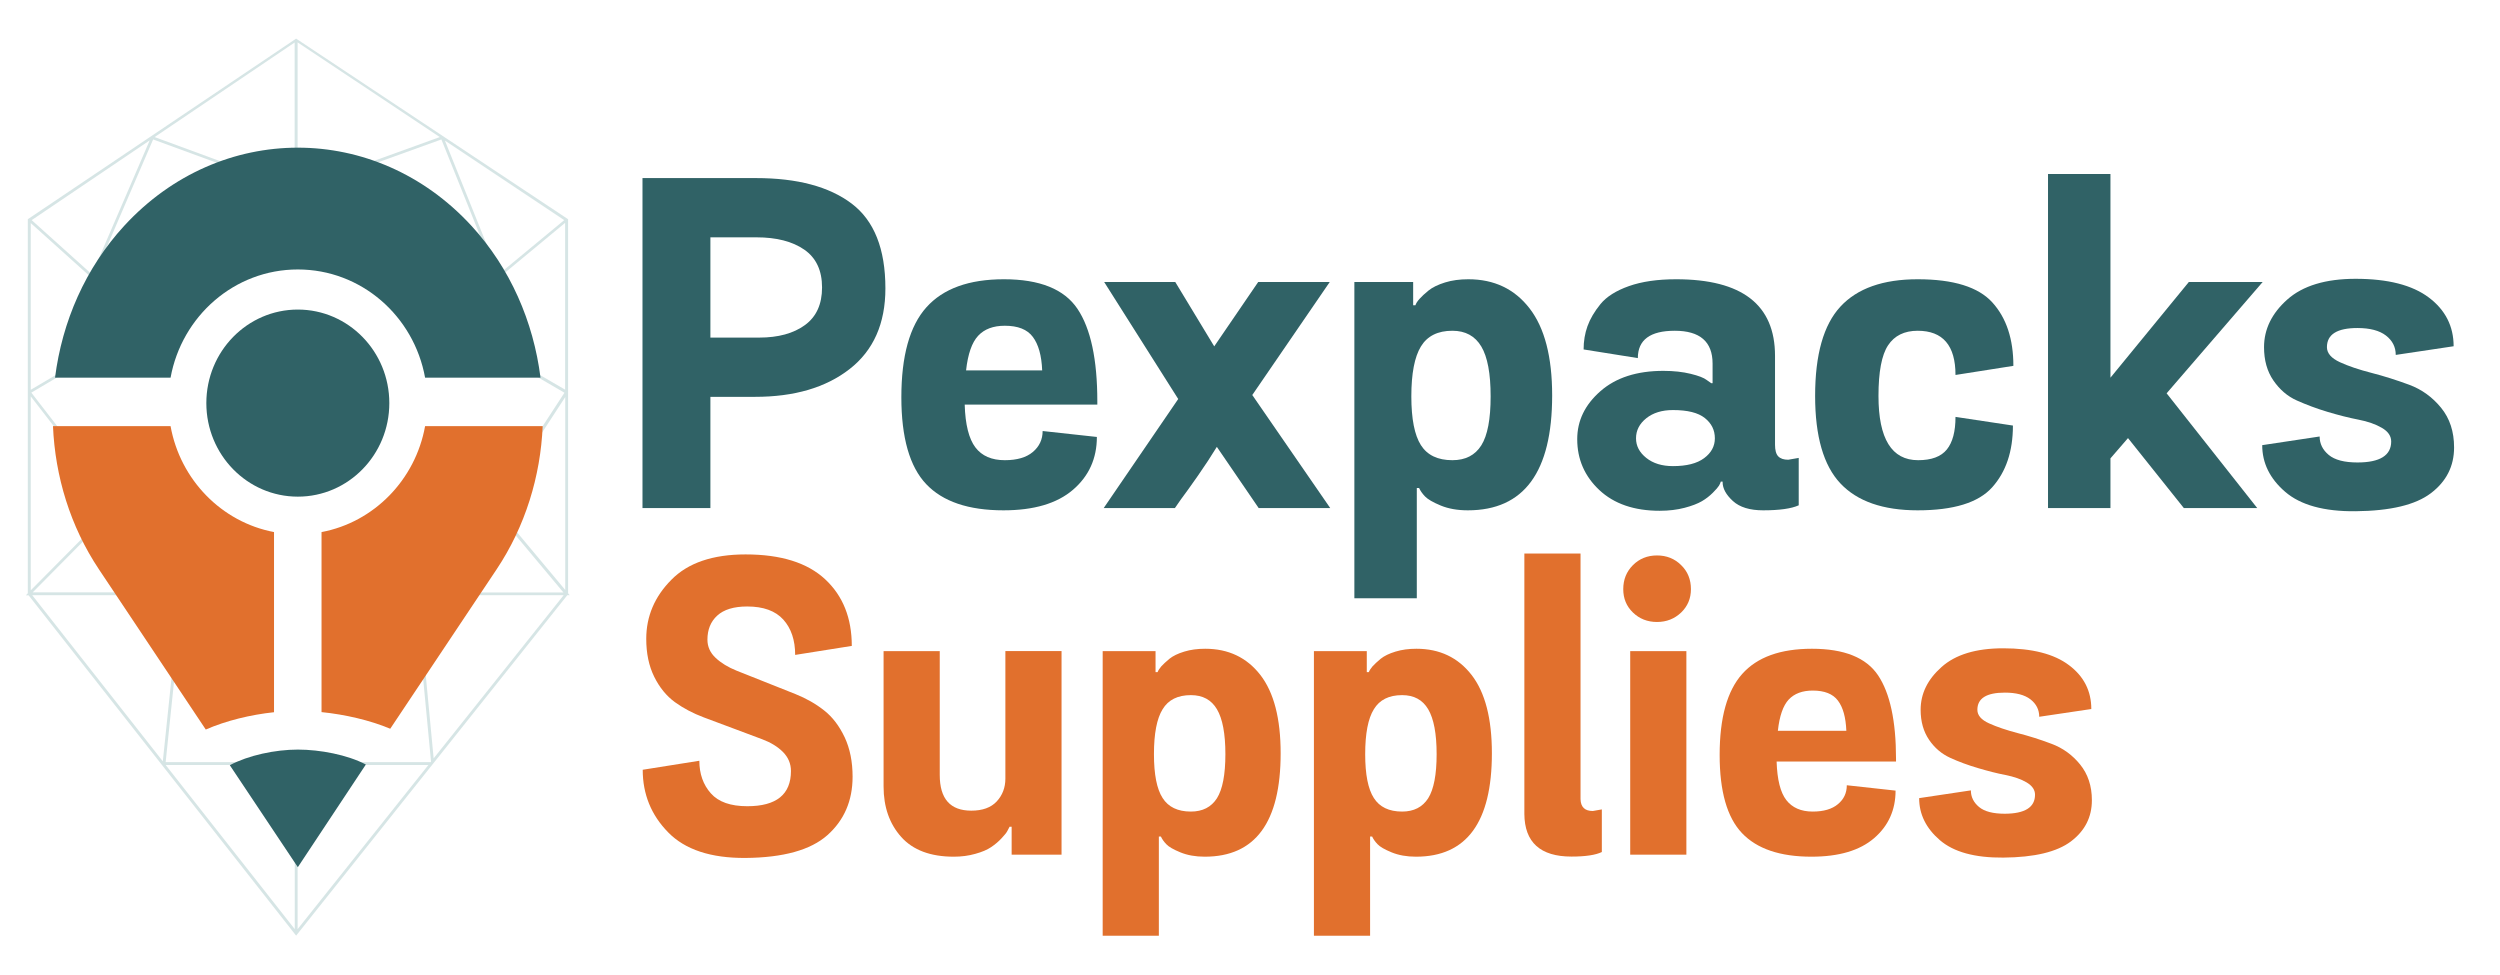
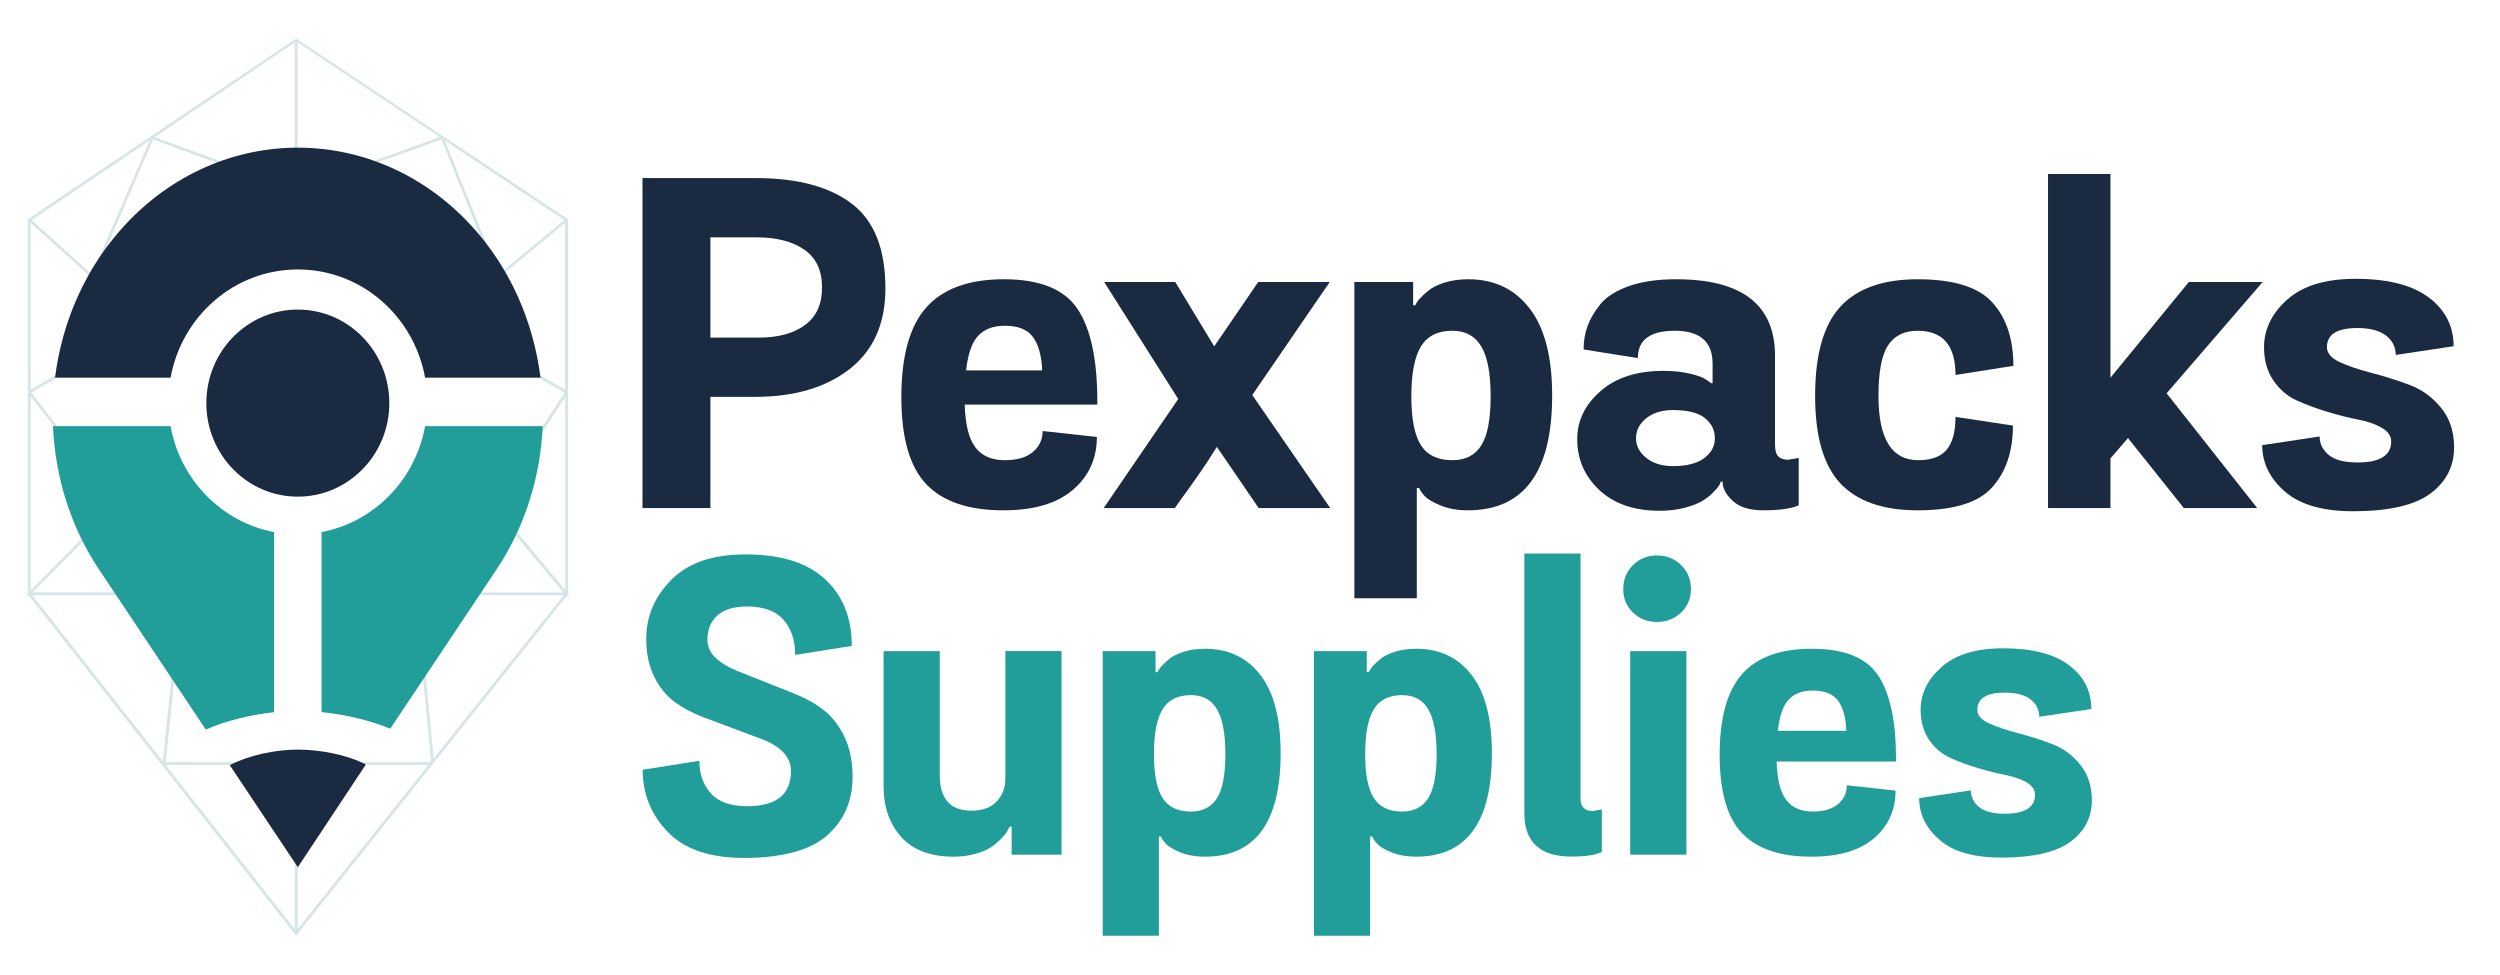
<svg xmlns="http://www.w3.org/2000/svg" version="1.1" id="Layer_1" x="0px" y="0px" viewBox="0 0 219.42 85.5" style="enable-background:new 0 0 219.42 85.5;" xml:space="preserve">
  <style type="text/css">
	.st0{fill:#D6E5E5;}
- 	.st1{fill:#306266;}
- 	.st2{fill:#E1702D;}
+ 	.st1{fill:#1A2A40;}
+ 	.st2{fill:#219E9A;}
</style>
  <path class="st0" d="M49.79,52.24H50l-0.14-0.17V19.24L25.99,3.39L2.5,19.2l-0.06,0.04v32.83l-0.17,0.18h0.24l23.48,29.87  L49.79,52.24z M38.06,66.56L36.7,52.24h12.77L38.06,66.56z M37.8,66.89H14.54l1.55-14.9H2.87l7.54-7.62l-7.66-9.91l23.23-13.71  l23.56,13.72l-6.46,9.91l6.37,7.62H36.42l1.41,14.85L37.8,66.89z M25.87,81.55L14.54,67.14h11.33V81.55z M43.41,44.36l6.2-9.51  v16.93L43.41,44.36z M25.99,20.46L2.7,34.21V19.58l5.46,4.91l5.28-12.25l12.55,4.6l12.75-4.6l4.92,12.24l5.94-4.92v14.64  L25.99,20.46z M26.12,3.72l12.48,8.31l-12.48,4.51V3.72z M2.78,19.32l10.36-7L8.07,24.08L2.78,19.32z M13.57,12.03l12.29-8.3v12.82  L13.57,12.03z M39.05,12.34l10.47,6.98l-5.75,4.76L39.05,12.34z M2.7,34.79l7.39,9.56L2.7,51.81V34.79z M15.81,52.24l-1.52,14.58  L2.83,52.24H15.81z M26.12,81.55V67.14H37.6L26.12,81.55z" />
  <path class="st1" d="M56.39,15.63h9.96c3.63,0,6.43,0.75,8.4,2.24c1.97,1.49,2.96,3.97,2.96,7.44c0,3.09-1.05,5.45-3.14,7.08  c-2.09,1.63-4.86,2.44-8.3,2.44h-3.92v9.76h-5.96V15.63z M66.39,20.83h-4.04v8.8h4.28c1.68,0,3.02-0.37,4.02-1.1  c1-0.73,1.5-1.83,1.5-3.3c0-1.49-0.52-2.6-1.56-3.32C69.55,21.19,68.15,20.83,66.39,20.83z" />
  <path class="st1" d="M91.51,37.83l4.76,0.52c0,1.89-0.7,3.44-2.1,4.64c-1.4,1.2-3.43,1.8-6.1,1.8c-3.07,0-5.33-0.77-6.78-2.3  c-1.45-1.53-2.18-4.07-2.18-7.62c0-3.63,0.73-6.26,2.2-7.9c1.47-1.64,3.73-2.46,6.8-2.46c3.15,0,5.3,0.87,6.46,2.6  c1.16,1.73,1.74,4.44,1.74,8.12v0.28H84.67c0.05,1.76,0.37,3.01,0.94,3.76c0.57,0.75,1.43,1.12,2.58,1.12  c1.07,0,1.89-0.24,2.46-0.72C91.22,39.19,91.51,38.57,91.51,37.83z M88.19,28.59c-1.01,0-1.79,0.29-2.34,0.88  c-0.55,0.59-0.9,1.6-1.06,3.04h6.68c-0.05-1.31-0.33-2.29-0.82-2.94C90.16,28.91,89.34,28.59,88.19,28.59z" />
  <path class="st1" d="M103.12,44.59h-6.25l6.54-9.57l-6.5-10.27h6.24l3.42,5.65l3.86-5.65h6.28l-6.8,9.92l6.84,9.92h-6.28l-3.67-5.37  c-0.49,0.8-1.04,1.64-1.66,2.53c-0.62,0.89-1.12,1.58-1.5,2.09L103.12,44.59z" />
  <path class="st1" d="M124.35,52.51h-5.48V24.75h5.16v2.04h0.2c0.05-0.16,0.17-0.35,0.36-0.56c0.19-0.21,0.45-0.46,0.8-0.74  c0.35-0.28,0.83-0.51,1.44-0.7c0.61-0.19,1.29-0.28,2.04-0.28c2.27,0,4.06,0.85,5.38,2.56c1.32,1.71,1.98,4.25,1.98,7.64  c0,6.72-2.47,10.08-7.4,10.08c-0.91,0-1.7-0.14-2.38-0.42c-0.68-0.28-1.14-0.55-1.38-0.8c-0.24-0.25-0.41-0.5-0.52-0.74h-0.2V52.51z   M123.87,34.79c0,1.97,0.28,3.4,0.84,4.28s1.48,1.32,2.76,1.32c1.15,0,1.99-0.43,2.54-1.3c0.55-0.87,0.82-2.3,0.82-4.3  s-0.27-3.46-0.82-4.38c-0.55-0.92-1.39-1.38-2.54-1.38c-1.28,0-2.2,0.46-2.76,1.38C124.15,31.33,123.87,32.79,123.87,34.79z" />
  <path class="st1" d="M150.19,33.63h0.12v-1.72c0-1.92-1.11-2.88-3.32-2.88c-2.16,0-3.24,0.8-3.24,2.4l-4.76-0.76  c0-0.72,0.11-1.4,0.34-2.04s0.61-1.29,1.14-1.94c0.53-0.65,1.37-1.18,2.5-1.58c1.13-0.4,2.51-0.6,4.14-0.6  c5.79,0,8.68,2.24,8.68,6.72v7.8c0,0.48,0.09,0.82,0.28,1.02c0.19,0.2,0.48,0.3,0.88,0.3l0.92-0.16v4.16  c-0.64,0.29-1.68,0.44-3.12,0.44c-1.17,0-2.06-0.27-2.66-0.82c-0.6-0.55-0.9-1.1-0.9-1.66v-0.04h-0.16  c-0.03,0.11-0.08,0.23-0.16,0.36c-0.08,0.13-0.26,0.34-0.54,0.62c-0.28,0.28-0.6,0.53-0.96,0.74c-0.36,0.21-0.87,0.41-1.52,0.58  c-0.65,0.17-1.38,0.26-2.18,0.26c-2.24,0-4.01-0.61-5.3-1.82c-1.29-1.21-1.94-2.7-1.94-4.46c0-1.63,0.68-3.03,2.04-4.22  s3.2-1.78,5.52-1.78c0.91,0,1.71,0.09,2.4,0.26c0.69,0.17,1.16,0.35,1.4,0.54L150.19,33.63z M146.83,40.91c1.2,0,2.11-0.23,2.74-0.7  c0.63-0.47,0.94-1.05,0.94-1.74c0-0.72-0.29-1.31-0.88-1.78c-0.59-0.47-1.52-0.7-2.8-0.7c-0.96,0-1.74,0.24-2.34,0.72  s-0.9,1.07-0.9,1.76c0,0.67,0.3,1.24,0.9,1.72S145.87,40.91,146.83,40.91z" />
  <path class="st1" d="M171.63,36.59l5.04,0.76c0,2.27-0.61,4.07-1.82,5.42c-1.21,1.35-3.39,2.02-6.54,2.02  c-3.04,0-5.3-0.79-6.78-2.36c-1.48-1.57-2.22-4.13-2.22-7.68c0-3.63,0.74-6.24,2.22-7.84c1.48-1.6,3.74-2.4,6.78-2.4  c3.15,0,5.33,0.68,6.56,2.04s1.84,3.21,1.84,5.56l-5.08,0.8c0-2.59-1.11-3.88-3.32-3.88c-1.17,0-2.04,0.43-2.6,1.28  s-0.84,2.33-0.84,4.44c0,3.76,1.16,5.64,3.48,5.64c1.17,0,2.01-0.31,2.52-0.94C171.38,38.82,171.63,37.87,171.63,36.59z" />
  <path class="st1" d="M198.11,44.59h-6.44l-4.9-6.14l-1.54,1.78v4.36h-5.48V15.27h5.48v17.88l6.88-8.4h6.48l-8.43,9.77L198.11,44.59z  " />
  <path class="st1" d="M209.87,38.75c0-0.48-0.27-0.88-0.82-1.2c-0.55-0.32-1.23-0.56-2.06-0.72c-0.83-0.16-1.73-0.39-2.7-0.68  c-0.97-0.29-1.87-0.63-2.7-1c-0.83-0.37-1.51-0.96-2.06-1.76c-0.55-0.8-0.82-1.77-0.82-2.92c0-1.57,0.68-2.97,2.04-4.18  c1.36-1.21,3.36-1.82,6-1.82c2.83,0,4.97,0.55,6.42,1.64c1.45,1.09,2.18,2.52,2.18,4.28l-5.08,0.76c0-0.69-0.29-1.26-0.86-1.7  c-0.57-0.44-1.41-0.66-2.5-0.66c-1.79,0-2.68,0.56-2.68,1.68c0,0.53,0.38,0.97,1.14,1.32c0.76,0.35,1.69,0.66,2.78,0.94  c1.09,0.28,2.19,0.63,3.3,1.04c1.11,0.41,2.04,1.09,2.8,2.02c0.76,0.93,1.14,2.09,1.14,3.48c0,1.65-0.68,2.99-2.04,4.02  c-1.36,1.03-3.56,1.55-6.6,1.58c-2.77,0.03-4.83-0.54-6.18-1.7c-1.35-1.16-2.02-2.53-2.02-4.1l5.04-0.76c0,0.64,0.27,1.18,0.8,1.62  c0.53,0.44,1.37,0.66,2.52,0.66C208.88,40.59,209.87,39.97,209.87,38.75z" />
  <path class="st2" d="M69.42,67.67c0-0.65-0.24-1.2-0.7-1.67c-0.47-0.47-1.08-0.84-1.83-1.12s-1.56-0.58-2.43-0.91  c-0.87-0.32-1.77-0.66-2.7-1.01c-0.93-0.35-1.77-0.79-2.52-1.33c-0.74-0.54-1.35-1.28-1.82-2.23c-0.47-0.95-0.7-2.06-0.7-3.33  c0-1.97,0.73-3.7,2.2-5.18c1.46-1.49,3.64-2.23,6.52-2.23c3.1,0,5.42,0.73,6.98,2.18s2.34,3.4,2.34,5.85l-4.97,0.79  c0-1.3-0.35-2.33-1.04-3.1c-0.7-0.77-1.75-1.15-3.17-1.15c-1.18,0-2.05,0.27-2.63,0.8c-0.58,0.53-0.86,1.24-0.86,2.11  c0,0.62,0.24,1.15,0.72,1.6c0.48,0.45,1.09,0.82,1.83,1.12c0.75,0.3,1.56,0.62,2.44,0.97c0.88,0.35,1.79,0.71,2.74,1.09  c0.95,0.38,1.79,0.86,2.52,1.44c0.74,0.58,1.33,1.37,1.8,2.36c0.46,0.99,0.69,2.14,0.69,3.45c0,2.11-0.74,3.82-2.21,5.13  c-1.48,1.31-3.87,1.97-7.18,2c-3.05,0.02-5.32-0.73-6.8-2.25c-1.49-1.52-2.23-3.35-2.23-5.49l4.97-0.79c0,1.15,0.34,2.11,1.01,2.86  c0.67,0.76,1.74,1.13,3.2,1.13C68.14,70.76,69.42,69.73,69.42,67.67z" />
  <path class="st2" d="M93.18,75.01h-4.39v-2.45h-0.18c-0.05,0.1-0.11,0.22-0.2,0.38c-0.08,0.16-0.26,0.37-0.52,0.65  c-0.26,0.28-0.56,0.53-0.9,0.76c-0.34,0.23-0.8,0.43-1.39,0.59c-0.59,0.17-1.22,0.25-1.89,0.25c-2.04,0-3.58-0.58-4.61-1.73  c-1.03-1.15-1.55-2.63-1.55-4.43V57.15h4.93v10.87c0,2.09,0.92,3.13,2.77,3.13c0.98,0,1.73-0.27,2.23-0.81s0.76-1.21,0.76-2v-11.2  h4.93V75.01z" />
  <path class="st2" d="M101.71,82.13h-4.93V57.15h4.64v1.84h0.18c0.05-0.14,0.16-0.31,0.32-0.5c0.17-0.19,0.41-0.41,0.72-0.67  c0.31-0.25,0.74-0.46,1.3-0.63c0.55-0.17,1.16-0.25,1.84-0.25c2.04,0,3.65,0.77,4.84,2.3c1.19,1.54,1.78,3.83,1.78,6.88  c0,6.05-2.22,9.07-6.66,9.07c-0.82,0-1.53-0.13-2.14-0.38c-0.61-0.25-1.03-0.49-1.24-0.72c-0.22-0.23-0.37-0.45-0.47-0.67h-0.18  V82.13z M101.28,66.19c0,1.78,0.25,3.06,0.76,3.85c0.5,0.79,1.33,1.19,2.48,1.19c1.03,0,1.79-0.39,2.29-1.17  c0.49-0.78,0.74-2.07,0.74-3.87c0-1.8-0.25-3.11-0.74-3.94c-0.49-0.83-1.25-1.24-2.29-1.24c-1.15,0-1.98,0.41-2.48,1.24  C101.53,63.07,101.28,64.39,101.28,66.19z" />
  <path class="st2" d="M120.25,82.13h-4.93V57.15h4.64v1.84h0.18c0.05-0.14,0.16-0.31,0.32-0.5c0.17-0.19,0.41-0.41,0.72-0.67  c0.31-0.25,0.74-0.46,1.3-0.63c0.55-0.17,1.16-0.25,1.84-0.25c2.04,0,3.65,0.77,4.84,2.3c1.19,1.54,1.78,3.83,1.78,6.88  c0,6.05-2.22,9.07-6.66,9.07c-0.82,0-1.53-0.13-2.14-0.38c-0.61-0.25-1.03-0.49-1.24-0.72c-0.22-0.23-0.37-0.45-0.47-0.67h-0.18  V82.13z M119.82,66.19c0,1.78,0.25,3.06,0.76,3.85c0.5,0.79,1.33,1.19,2.48,1.19c1.03,0,1.79-0.39,2.29-1.17  c0.49-0.78,0.74-2.07,0.74-3.87c0-1.8-0.25-3.11-0.74-3.94c-0.49-0.83-1.25-1.24-2.29-1.24c-1.15,0-1.98,0.41-2.48,1.24  C120.07,63.07,119.82,64.39,119.82,66.19z" />
  <path class="st2" d="M133.79,48.58h4.93v21.56c0.02,0.7,0.38,1.04,1.08,1.04l0.79-0.14v3.74c-0.53,0.26-1.42,0.4-2.66,0.4  c-2.74,0-4.12-1.25-4.14-3.74V48.58z" />
  <path class="st2" d="M142.47,51.71c0-0.84,0.28-1.54,0.85-2.11c0.56-0.56,1.27-0.85,2.11-0.85c0.84,0,1.55,0.28,2.12,0.85  c0.58,0.56,0.86,1.27,0.86,2.11c0,0.82-0.29,1.5-0.86,2.05c-0.58,0.55-1.28,0.83-2.12,0.83c-0.84,0-1.54-0.28-2.11-0.83  C142.75,53.21,142.47,52.53,142.47,51.71z M143.08,57.15h4.93v17.86h-4.93V57.15z" />
  <path class="st2" d="M162.09,68.92l4.28,0.47c0,1.7-0.63,3.1-1.89,4.18c-1.26,1.08-3.09,1.62-5.49,1.62c-2.76,0-4.79-0.69-6.1-2.07  c-1.31-1.38-1.96-3.67-1.96-6.86c0-3.26,0.66-5.63,1.98-7.11c1.32-1.48,3.36-2.21,6.12-2.21c2.83,0,4.77,0.78,5.81,2.34  c1.04,1.56,1.57,4,1.57,7.31v0.25h-10.48c0.05,1.58,0.33,2.71,0.85,3.38c0.52,0.67,1.29,1.01,2.32,1.01c0.96,0,1.7-0.22,2.21-0.65  C161.83,70.15,162.09,69.6,162.09,68.92z M159.1,60.61c-0.91,0-1.61,0.26-2.11,0.79c-0.49,0.53-0.81,1.44-0.95,2.74h6.01  c-0.05-1.18-0.29-2.06-0.74-2.65C160.87,60.9,160.13,60.61,159.1,60.61z" />
  <path class="st2" d="M178.61,69.75c0-0.43-0.25-0.79-0.74-1.08c-0.49-0.29-1.11-0.5-1.85-0.65c-0.74-0.14-1.55-0.35-2.43-0.61  c-0.88-0.26-1.69-0.56-2.43-0.9c-0.74-0.34-1.36-0.86-1.85-1.58c-0.49-0.72-0.74-1.6-0.74-2.63c0-1.42,0.61-2.67,1.84-3.76  c1.22-1.09,3.02-1.64,5.4-1.64c2.54,0,4.47,0.49,5.78,1.48c1.31,0.98,1.96,2.27,1.96,3.85l-4.57,0.68c0-0.62-0.26-1.13-0.77-1.53  c-0.52-0.4-1.27-0.59-2.25-0.59c-1.61,0-2.41,0.5-2.41,1.51c0,0.48,0.34,0.88,1.03,1.19c0.68,0.31,1.52,0.59,2.5,0.85  c0.98,0.25,1.97,0.56,2.97,0.94c1,0.37,1.84,0.98,2.52,1.82c0.68,0.84,1.03,1.88,1.03,3.13c0,1.49-0.61,2.69-1.84,3.62  c-1.22,0.92-3.2,1.4-5.94,1.42c-2.5,0.02-4.35-0.49-5.56-1.53s-1.82-2.27-1.82-3.69l4.54-0.68c0,0.58,0.24,1.06,0.72,1.46  c0.48,0.4,1.24,0.59,2.27,0.59C177.72,71.41,178.61,70.86,178.61,69.75z" />
  <g>
    <ellipse class="st1" cx="26.14" cy="35.38" rx="8.03" ry="8.21" />
    <path class="st1" d="M14.97,33.15c0.98-5.4,5.6-9.5,11.17-9.5c5.57,0,10.19,4.09,11.17,9.5h10.13c-0.62-4.91-2.65-9.62-6.08-13.35   c-4.2-4.56-9.71-6.84-15.22-6.84c-5.51,0-11.02,2.28-15.22,6.84c-3.43,3.72-5.47,8.44-6.09,13.35H14.97z" />
    <path class="st2" d="M24.06,46.7c-4.61-0.87-8.24-4.59-9.09-9.3H4.65c0.19,4.41,1.51,8.79,4.04,12.58l9.37,14.05   c1.79-0.78,3.93-1.3,5.99-1.52V46.7z" />
    <path class="st2" d="M37.31,37.4c-0.85,4.71-4.48,8.43-9.09,9.3v15.8c2.06,0.21,4.24,0.71,6.03,1.46l9.33-13.98   c2.53-3.79,3.86-8.18,4.05-12.58H37.31z" />
    <path class="st1" d="M26.14,76.11l-5.97-8.95c1.63-0.87,3.99-1.37,5.97-1.37c1.95,0,4.36,0.46,5.97,1.31L26.14,76.11z" />
  </g>
</svg>
